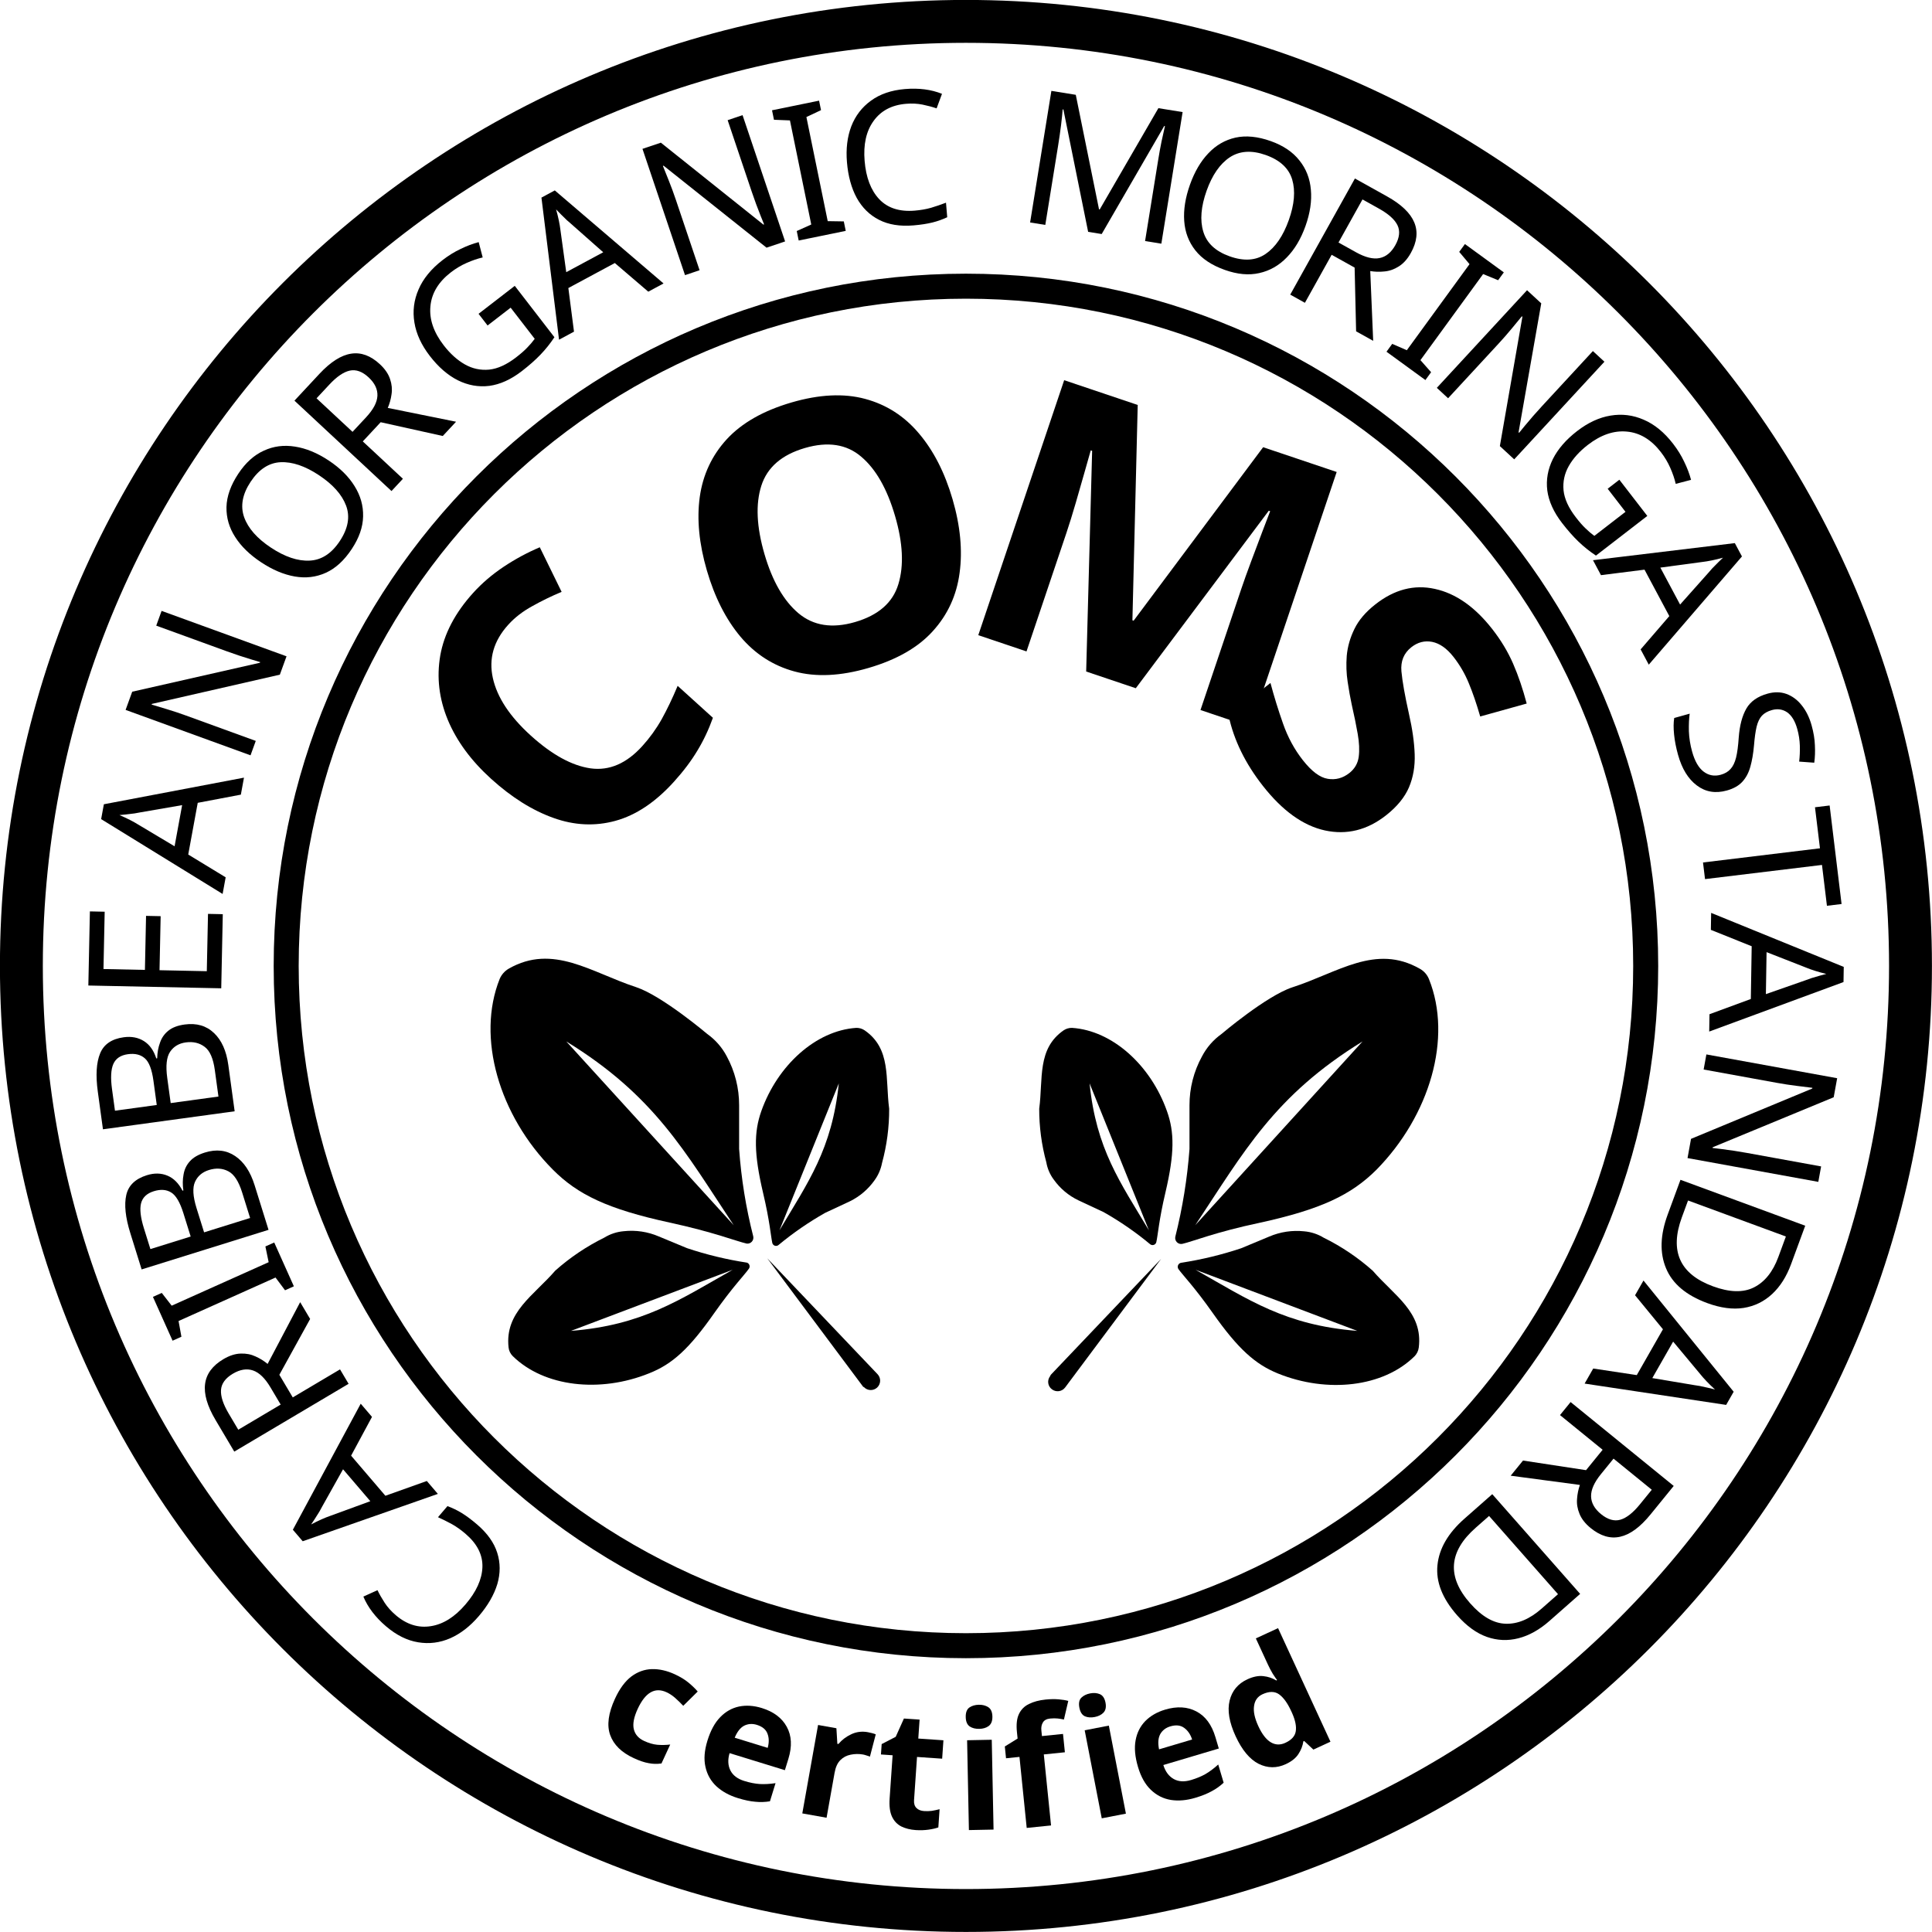
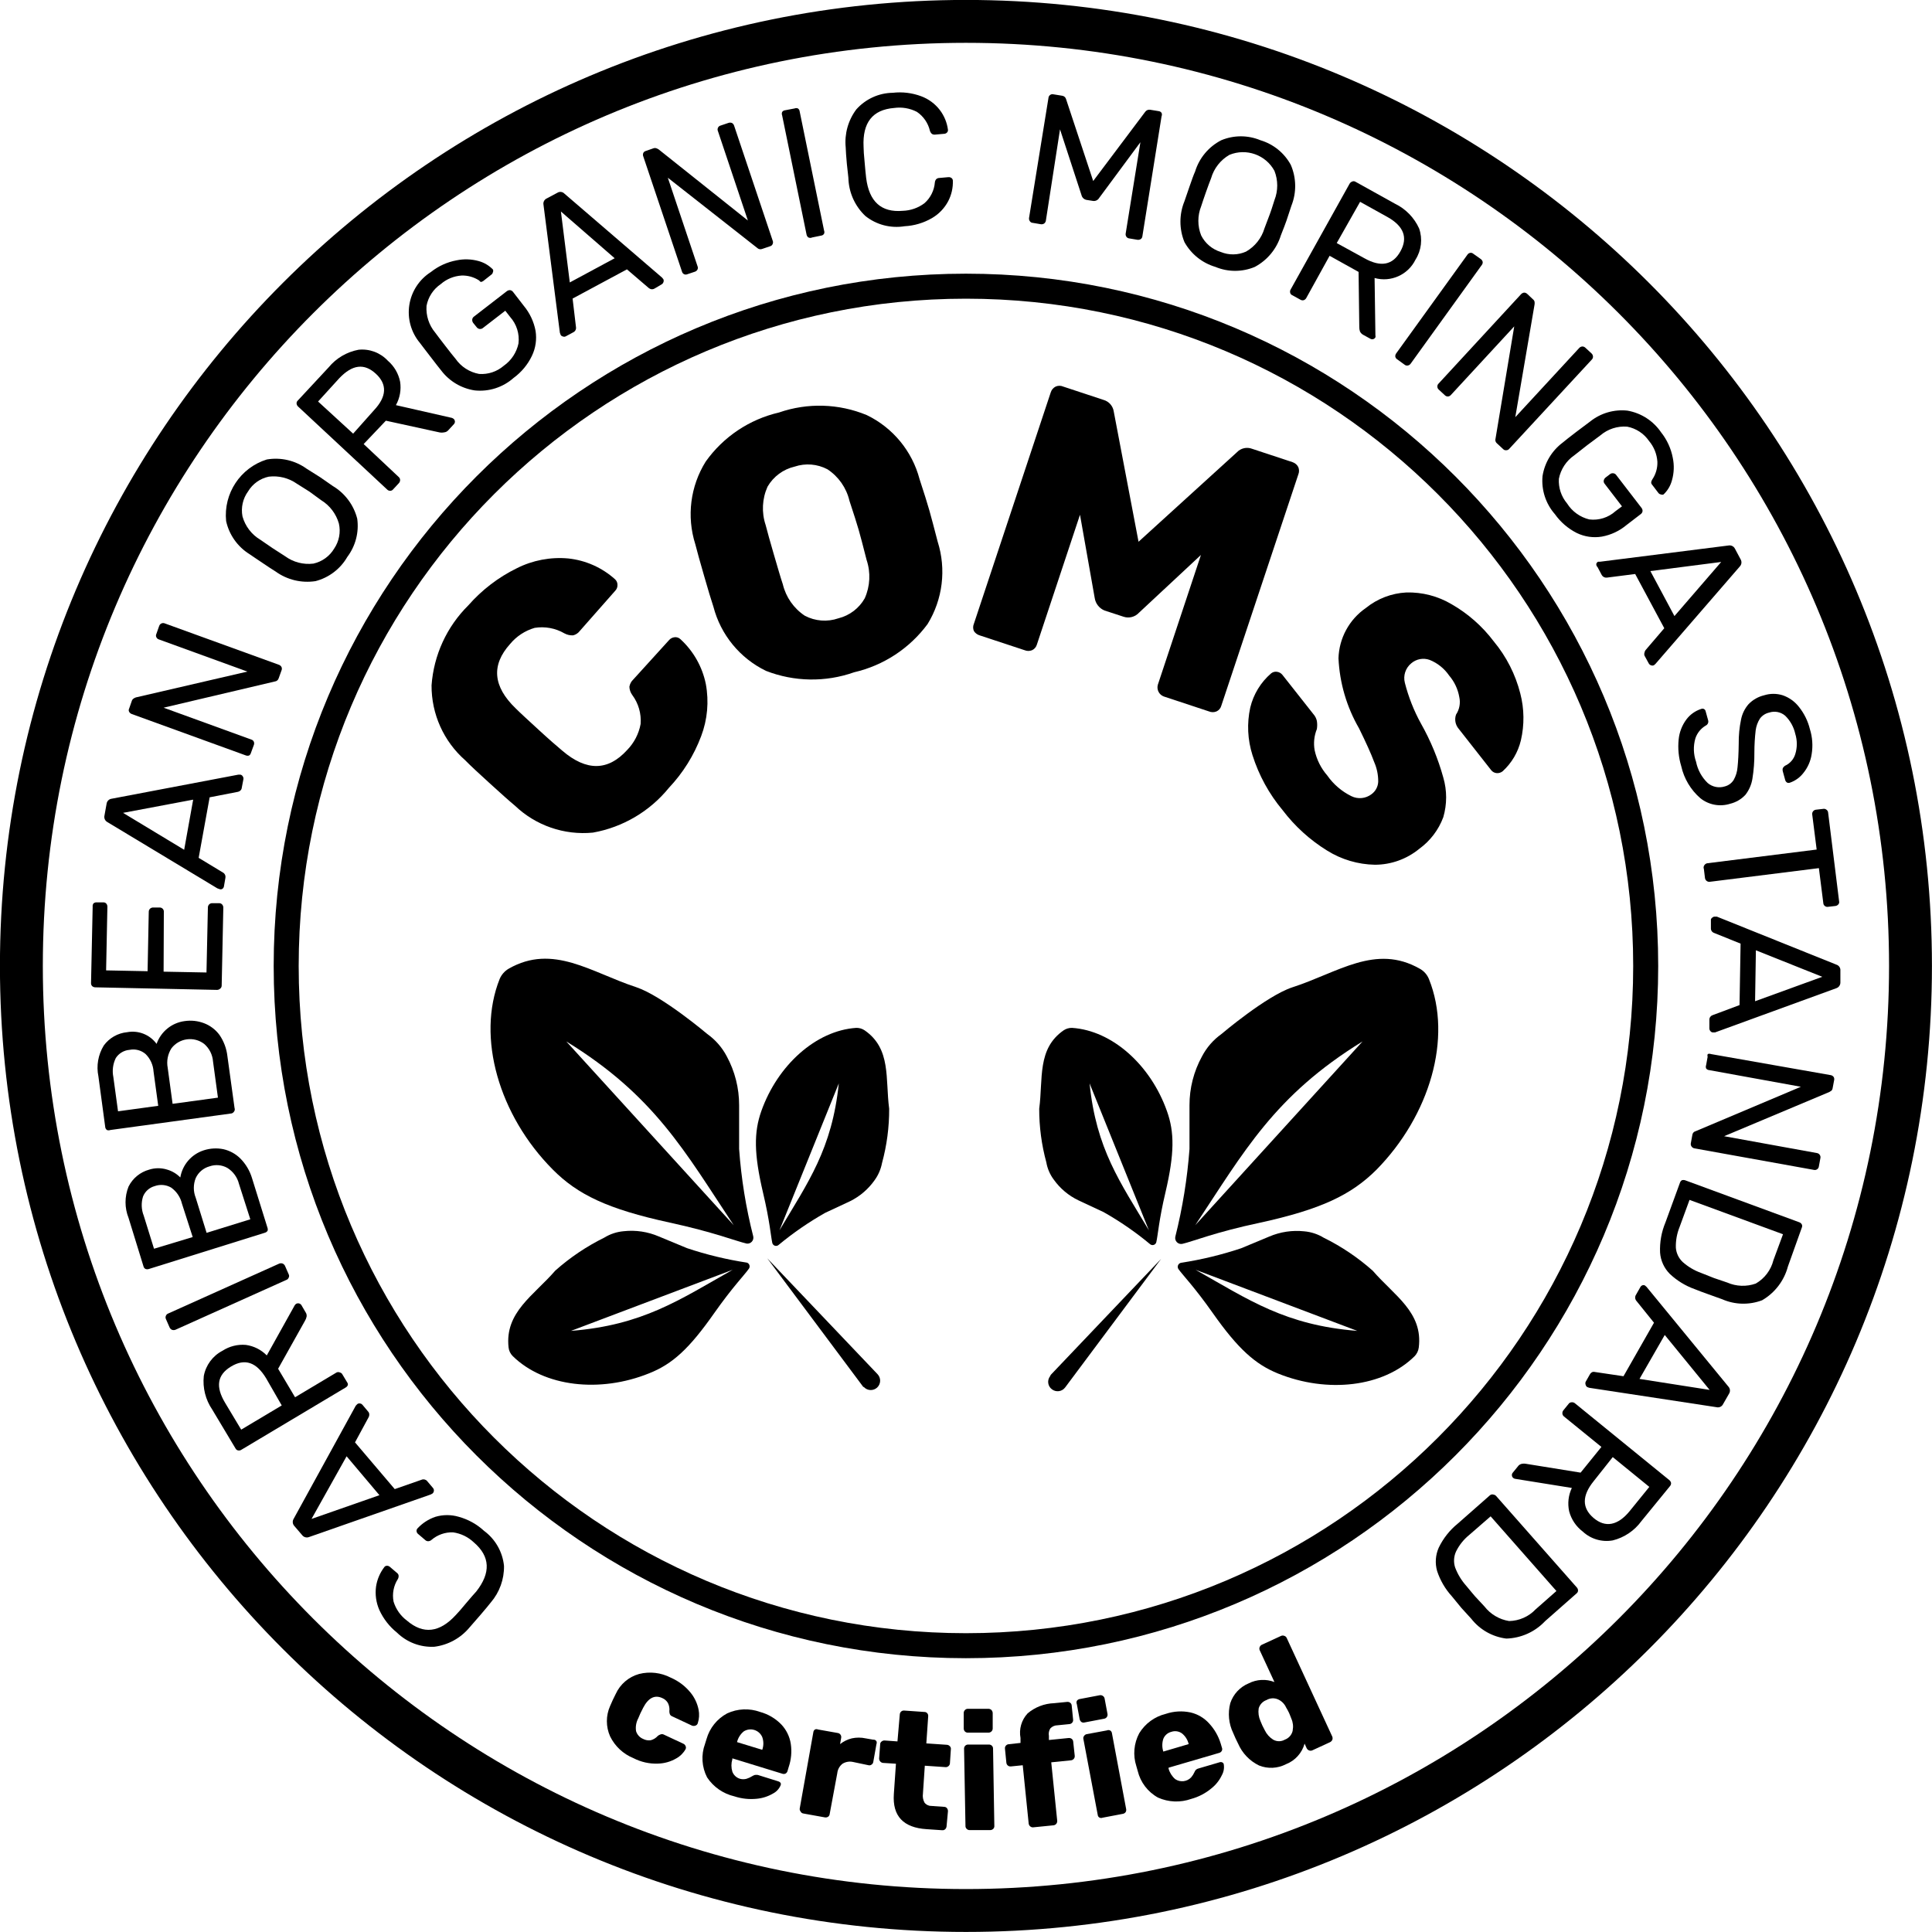
<svg xmlns="http://www.w3.org/2000/svg" viewBox="0 0 165.33 165.33">
  <defs>
-     <style>.cls-1{font-size:32.17px;}.cls-1,.cls-4{font-family:Rubik-Bold, Rubik;font-weight:700;}.cls-2,.cls-5{fill:none;stroke:#000;stroke-miterlimit:10;}.cls-2{stroke-width:2.14px;}.cls-3{font-size:15.92px;font-family:Rubik-Regular, Rubik;}.cls-4{font-size:14.08px;}.cls-5{stroke-width:3.67px;}</style>
+     <style>.cls-1,.cls-2{fill:none;stroke:#000;stroke-miterlimit:10;}.cls-1{stroke-width:2.14px;}.cls-2{stroke-width:3.67px;}</style>
  </defs>
  <g id="Layer_2" data-name="Layer 2">
    <g id="seals">
-       <text class="cls-1" transform="matrix(0.67, -0.74, 0.74, 0.67, 49.26, 75.7)">C</text>
-       <text class="cls-1" transform="matrix(0.96, -0.28, 0.28, 0.96, 61.94, 60.43)">O</text>
-       <text class="cls-1" transform="matrix(0.95, 0.32, -0.32, 0.95, 80.97, 53.43)">M</text>
-       <text class="cls-1" transform="matrix(0.62, 0.79, -0.79, 0.62, 103.38, 60.74)">S</text>
-       <circle class="cls-2" cx="82.66" cy="82.66" r="58.17" />
-       <text class="cls-3" transform="matrix(-0.76, -0.65, 0.65, -0.76, 45.42, 134.59)">C</text>
-       <text class="cls-3" transform="matrix(-0.65, -0.76, 0.76, -0.65, 37.47, 127.84)">A</text>
-       <text class="cls-3" transform="matrix(-0.51, -0.86, 0.86, -0.51, 30.62, 119.75)">R</text>
-       <text class="cls-3" transform="translate(25.41 110.66) rotate(-114.15)">I</text>
-       <text class="cls-3" transform="translate(23.44 106.72) rotate(-107.32)">B</text>
-       <text class="cls-3" transform="translate(20.29 96.63) rotate(-97.79)">B</text>
-       <text class="cls-3" transform="translate(18.9 86.12) rotate(-88.8)">E</text>
-       <text class="cls-3" transform="matrix(0.18, -0.98, 0.98, 0.18, 19.05, 76.5)">A</text>
-       <text class="cls-3" transform="translate(20.91 66.09) rotate(-70.02)">N</text>
-       <text class="cls-3" transform="translate(24.91 55.72) rotate(-63.18)"> </text>
-       <text class="cls-3" transform="matrix(0.55, -0.83, 0.83, 0.55, 26.55, 52.06)">O</text>
-       <text class="cls-3" transform="matrix(0.68, -0.73, 0.73, 0.68, 32.45, 43.15)">R</text>
-       <text class="cls-3" transform="matrix(0.79, -0.61, 0.61, 0.79, 39.49, 35.55)">G</text>
-       <text class="cls-3" transform="translate(47.84 29.07) rotate(-28.29)">A</text>
-       <text class="cls-3" transform="matrix(0.95, -0.32, 0.32, 0.95, 57.15, 24.04)">N</text>
-       <text class="cls-3" transform="translate(67.72 20.71) rotate(-11.57)">I</text>
-       <text class="cls-3" transform="translate(71.99 19.65) rotate(-4.8)">C</text>
-       <text class="cls-3" transform="translate(82.63 18.95) rotate(1.7)"> </text>
-       <text class="cls-3" transform="matrix(0.99, 0.16, -0.16, 0.99, 86.62, 18.79)">M</text>
-       <text class="cls-3" transform="translate(99 20.86) rotate(19.62)">O</text>
-       <text class="cls-3" transform="translate(109.06 24.46) rotate(29.12)">R</text>
-       <text class="cls-3" transform="matrix(0.81, 0.59, -0.59, 0.81, 118.13, 29.72)">I</text>
-       <text class="cls-3" transform="translate(121.82 32.14) rotate(42.74)">N</text>
-       <text class="cls-3" transform="matrix(0.61, 0.79, -0.79, 0.61, 129.88, 39.59)">G</text>
-       <text class="cls-3" transform="matrix(0.47, 0.88, -0.88, 0.47, 136.32, 47.94)">A</text>
-       <text class="cls-3" transform="matrix(0.37, 0.93, -0.93, 0.37, 141.04, 57.09)"> </text>
-       <text class="cls-3" transform="translate(142.69 60.76) rotate(74.41)">S</text>
-       <text class="cls-3" transform="matrix(0.12, 0.99, -0.99, 0.12, 145.29, 70.14)">T</text>
-       <text class="cls-3" transform="translate(146.43 78.12) rotate(90.93)">A</text>
-       <text class="cls-3" transform="translate(146.3 88.71) rotate(100.31)">N</text>
-       <text class="cls-3" transform="translate(144.34 99.51) rotate(110.2)">D</text>
-       <text class="cls-3" transform="translate(140.64 109.58) rotate(119.73)">A</text>
-       <text class="cls-3" transform="translate(135.38 118.78) rotate(129.13)">R</text>
-       <text class="cls-3" transform="translate(128.86 126.84) rotate(138.61)">D</text>
-       <text class="cls-4" transform="matrix(0.91, 0.42, -0.42, 0.91, 50.45, 148.55)">c</text>
-       <text class="cls-4" transform="translate(58.81 152.39) rotate(17.12)">e</text>
-       <text class="cls-4" transform="translate(67.58 154.99) rotate(10.11)">r</text>
-       <text class="cls-4" transform="translate(74.64 156.21) rotate(3.94)">t</text>
-       <text class="cls-4" transform="matrix(1, -0.02, 0.02, 1, 81.82, 156.63)">i</text>
-       <text class="cls-4" transform="translate(86.43 156.57) rotate(-5.82)">f</text>
-       <text class="cls-4" transform="matrix(0.98, -0.19, 0.19, 0.98, 93.21, 155.81)">i</text>
-       <text class="cls-4" transform="translate(97.85 155.02) rotate(-16.57)">e</text>
-       <text class="cls-4" transform="translate(106.76 152.32) rotate(-24.77)">d</text>
-       <circle class="cls-5" cx="82.66" cy="82.66" r="80.83" />
+       <path d="M50.74,71.25a8.47,8.47,0,0,1-6.68-2.31c-.45-.37-1.15-1-2.12-1.88s-1.69-1.55-2.13-2a8.47,8.47,0,0,1-2.88-6.41,10.71,10.71,0,0,1,3.15-6.85,13.33,13.33,0,0,1,4.14-3.17,8.14,8.14,0,0,1,4.41-.84,7.1,7.1,0,0,1,4,1.78.63.63,0,0,1,.21.48.67.67,0,0,1-.19.5L49.61,54a1,1,0,0,1-.57.37,1.4,1.4,0,0,1-.74-.17,3.85,3.85,0,0,0-2.55-.47,4.29,4.29,0,0,0-2.1,1.38c-1.62,1.8-1.47,3.63.48,5.51.41.41,1.06,1,1.95,1.82s1.57,1.41,2.05,1.81c2.06,1.76,3.9,1.73,5.53-.06a4.31,4.31,0,0,0,1.16-2.23,3.68,3.68,0,0,0-.71-2.48,1.27,1.27,0,0,1-.25-.71,1.08,1.08,0,0,1,.33-.62l3.07-3.38a.72.72,0,0,1,.47-.24.62.62,0,0,1,.5.17,7.13,7.13,0,0,1,2.17,3.83A8.29,8.29,0,0,1,60,63a13.2,13.2,0,0,1-2.76,4.42A10.83,10.83,0,0,1,50.74,71.25Z" />
+       <path d="M65.55,57.41a8.47,8.47,0,0,1-4.5-5.49c-.19-.57-.46-1.46-.8-2.65s-.6-2.09-.75-2.7a8.5,8.5,0,0,1,.89-7.07,10.63,10.63,0,0,1,6.27-4.2,10.58,10.58,0,0,1,7.51.22A8.49,8.49,0,0,1,78.69,41c.39,1.19.67,2.08.84,2.68s.41,1.51.71,2.67a8.54,8.54,0,0,1-.86,7.05,10.85,10.85,0,0,1-6.29,4.13A10.83,10.83,0,0,1,65.55,57.41ZM74,51.2a4.52,4.52,0,0,0,.16-3.28c-.31-1.21-.53-2.07-.68-2.58s-.41-1.35-.79-2.49a4.44,4.44,0,0,0-1.88-2.69A3.58,3.58,0,0,0,68,39.93a3.63,3.63,0,0,0-2.32,1.72,4.52,4.52,0,0,0-.16,3.28c.15.58.38,1.42.7,2.51s.58,2,.77,2.56a4.48,4.48,0,0,0,1.88,2.69,3.62,3.62,0,0,0,2.88.22A3.58,3.58,0,0,0,74,51.2Z" />
+       <path d="M83.34,54a.78.78,0,0,1,0-.62l6.58-19.81a.82.82,0,0,1,.42-.49.79.79,0,0,1,.64,0l3.45,1.14a1.22,1.22,0,0,1,.88,1l2.12,11.14,8.41-7.65a1.2,1.2,0,0,1,1.32-.3l3.45,1.14a.85.85,0,0,1,.49.42.83.83,0,0,1,0,.64L104.51,60.4a.74.74,0,0,1-.41.48.83.83,0,0,1-.64,0l-3.87-1.28a.83.83,0,0,1-.51-1l3.69-11.11-5.31,4.95a1.25,1.25,0,0,1-1.3.34l-1.65-.54a1.38,1.38,0,0,1-.83-1.06l-1.26-7.13L88.73,55.16a.76.76,0,0,1-.41.48.83.83,0,0,1-.64,0l-3.85-1.27A.87.87,0,0,1,83.34,54Z" />
+       <path d="M107.18,64.62a7.85,7.85,0,0,1-.19-4.07,5.58,5.58,0,0,1,1.79-2.93.64.64,0,0,1,.51-.13.71.71,0,0,1,.46.27l2.65,3.36a1.29,1.29,0,0,1,.29.57,2.16,2.16,0,0,1,0,.7,3.28,3.28,0,0,0-.19,1.81,4.81,4.81,0,0,0,1.08,2.16,5.43,5.43,0,0,0,2.06,1.77,1.64,1.64,0,0,0,1.73-.17,1.39,1.39,0,0,0,.57-1.07,4.09,4.09,0,0,0-.35-1.69c-.26-.7-.69-1.65-1.29-2.87a13.19,13.19,0,0,1-1.76-6,5.43,5.43,0,0,1,2.34-4.3,6,6,0,0,1,3.47-1.33,7.22,7.22,0,0,1,3.86,1,12,12,0,0,1,3.62,3.19,11.32,11.32,0,0,1,2.27,4.46,8.39,8.39,0,0,1,.05,4A5.23,5.23,0,0,1,128.59,66a.73.73,0,0,1-.51.16.67.67,0,0,1-.47-.25l-2.78-3.54a1.24,1.24,0,0,1-.23-1.22,1.94,1.94,0,0,0,.28-1.49,3.85,3.85,0,0,0-.87-1.85,3.68,3.68,0,0,0-1.67-1.34,1.59,1.59,0,0,0-1.57.29,1.63,1.63,0,0,0-.55,1.67,14.74,14.74,0,0,0,1.38,3.49,20.46,20.46,0,0,1,1.91,4.62,6.05,6.05,0,0,1,0,3.39,5.87,5.87,0,0,1-2.06,2.71A6,6,0,0,1,117.66,74a8,8,0,0,1-4.09-1.21,14.06,14.06,0,0,1-3.81-3.46A13.84,13.84,0,0,1,107.18,64.62Z" />
+       <circle class="cls-1" cx="82.66" cy="82.66" r="58.17" />
+       <path d="M43.13,134A4.68,4.68,0,0,1,42,137.13c-.17.22-.47.58-.89,1.07l-.94,1.08a4.67,4.67,0,0,1-3,1.64,4.26,4.26,0,0,1-3.2-1.21,5.32,5.32,0,0,1-1.51-1.94,3.74,3.74,0,0,1-.28-2,3.63,3.63,0,0,1,.71-1.67.27.27,0,0,1,.23-.11.36.36,0,0,1,.24.09l.61.52a.34.34,0,0,1,.14.22.52.52,0,0,1-.06.3,2.64,2.64,0,0,0-.37,1.94,3.2,3.2,0,0,0,1.14,1.62q2.1,1.8,4.19-.48.3-.31.87-1c.39-.46.68-.8.87-1q1.9-2.41-.2-4.21a3.23,3.23,0,0,0-1.78-.86,2.69,2.69,0,0,0-1.85.65.44.44,0,0,1-.29.11.36.36,0,0,1-.24-.1l-.61-.52a.34.34,0,0,1-.13-.22.3.3,0,0,1,.07-.25,3.73,3.73,0,0,1,1.54-1,3.53,3.53,0,0,1,2,0A5.22,5.22,0,0,1,41.42,131,4.26,4.26,0,0,1,43.13,134Z" />
+       <path d="M37.13,127.58a.36.36,0,0,1-.11.22l-.16.09-10.41,3.64a.51.51,0,0,1-.6-.17l-.66-.77a.51.51,0,0,1-.06-.62l5.31-9.67.12-.13a.28.28,0,0,1,.24-.07.32.32,0,0,1,.22.12l.48.57a.36.36,0,0,1,.1.25.41.41,0,0,1-.05.23l-1.17,2.16,3.4,4,2.32-.81a.41.41,0,0,1,.46.13l.49.58A.32.32,0,0,1,37.13,127.58Zm-4.66.37-2.81-3.33-3,5.36Z" />
+       <path d="M29.77,118.51a.39.39,0,0,1-.18.22l-8.93,5.33a.37.37,0,0,1-.28.06.3.3,0,0,1-.22-.16l-2-3.34a4.29,4.29,0,0,1-.72-2.87,3.06,3.06,0,0,1,1.6-2.16,3.16,3.16,0,0,1,2-.5,3.1,3.1,0,0,1,1.79.9l2.39-4.29a.4.4,0,0,1,.13-.13.34.34,0,0,1,.44.11l.35.6a.53.53,0,0,1,.1.38,1.15,1.15,0,0,1-.15.38l-2.29,4.09,1.45,2.44,3.55-2.12a.33.33,0,0,1,.29,0,.32.32,0,0,1,.22.18l.39.65A.33.33,0,0,1,29.77,118.51Zm-7-.57c-.83-1.37-1.81-1.72-3-1s-1.33,1.73-.51,3.1l1.38,2.3,3.47-2.07Z" />
+       <path d="M24.7,109.34a.32.32,0,0,1-.2.19L15,113.8a.45.45,0,0,1-.28,0,.41.41,0,0,1-.2-.19l-.32-.73a.33.33,0,0,1,0-.29.34.34,0,0,1,.2-.19l9.5-4.27a.42.42,0,0,1,.29,0,.39.39,0,0,1,.2.2l.32.73A.29.29,0,0,1,24.7,109.34Z" />
+       <path d="M22.9,105.32a.4.4,0,0,1-.23.17l-9.92,3.1a.44.44,0,0,1-.3,0,.33.33,0,0,1-.17-.22L11,104.22a3.61,3.61,0,0,1,0-2.68,2.8,2.8,0,0,1,1.77-1.45,2.55,2.55,0,0,1,1.54,0,2.6,2.6,0,0,1,1.12.67,2.95,2.95,0,0,1,2-2.32,3.33,3.33,0,0,1,1.68-.1,3,3,0,0,1,1.46.8,4.06,4.06,0,0,1,1,1.69l1.33,4.27A.36.36,0,0,1,22.9,105.32ZM15.57,103a2.35,2.35,0,0,0-.92-1.37,1.67,1.67,0,0,0-1.41-.13,1.5,1.5,0,0,0-1,.89,2.46,2.46,0,0,0,.06,1.64l.88,2.83,3.31-1Zm4.88-1.69a2.25,2.25,0,0,0-1-1.37,1.86,1.86,0,0,0-1.52-.13,1.84,1.84,0,0,0-1.18,1,2.27,2.27,0,0,0,0,1.69l.93,3,3.74-1.16Z" />
+       <path d="M20,95.16a.33.33,0,0,1-.25.13L9.44,96.7a.39.39,0,0,1-.29,0A.37.37,0,0,1,9,96.41L8.42,92.1a3.63,3.63,0,0,1,.46-2.63,2.8,2.8,0,0,1,2-1.14,2.54,2.54,0,0,1,2.52,1,2.95,2.95,0,0,1,2.4-1.95,3.3,3.3,0,0,1,1.66.18,2.94,2.94,0,0,1,1.32,1,4,4,0,0,1,.68,1.82l.61,4.43A.33.33,0,0,1,20,95.16ZM13.14,91.7a2.3,2.3,0,0,0-.68-1.5,1.61,1.61,0,0,0-1.37-.36,1.55,1.55,0,0,0-1.18.7,2.55,2.55,0,0,0-.21,1.63l.4,2.93,3.44-.47Zm5.09-.86a2.2,2.2,0,0,0-.76-1.51,2,2,0,0,0-2.8.38,2.3,2.3,0,0,0-.32,1.66l.42,3.09,3.88-.53Z" />
+       <path d="M18.82,84.62a.39.39,0,0,1-.26.09l-10.4-.22a.41.41,0,0,1-.27-.1.34.34,0,0,1-.1-.26l.14-6.54A.38.38,0,0,1,8,77.31a.37.37,0,0,1,.28-.09h.57a.31.31,0,0,1,.25.11.41.41,0,0,1,.09.28l-.11,5.43,3.55.07.1-5.08a.37.37,0,0,1,.11-.27.39.39,0,0,1,.28-.1h.55a.35.35,0,0,1,.35.39L14,83.15l3.67.07.12-5.55a.38.38,0,0,1,.11-.28.37.37,0,0,1,.28-.1l.57,0a.33.33,0,0,1,.26.11.4.4,0,0,1,.1.28l-.14,6.67A.33.33,0,0,1,18.82,84.62Z" />
+       <path d="M19,76.08a.28.28,0,0,1-.23,0l-.17-.06L9.19,70.35a.5.5,0,0,1-.25-.56l.18-1a.5.5,0,0,1,.44-.44L20.4,66.29h.17a.29.29,0,0,1,.2.14.33.33,0,0,1,.06.25l-.14.73a.36.36,0,0,1-.13.25.42.42,0,0,1-.2.1l-2.42.47L17,73.41l2.1,1.27a.42.42,0,0,1,.19.44l-.13.75A.31.31,0,0,1,19,76.08Zm-3.24-3.36.77-4.29-6,1.13Z" />
+       <path d="M21.32,64.65a.42.42,0,0,1-.27,0L11.27,61.1a.42.42,0,0,1-.22-.19.28.28,0,0,1,0-.27l.23-.66a.36.36,0,0,1,.15-.2.75.75,0,0,1,.2-.1l9.54-2.21-7.57-2.75a.35.35,0,0,1-.22-.19.31.31,0,0,1,0-.28l.24-.68a.36.36,0,0,1,.49-.22l9.76,3.54a.41.41,0,0,1,.22.19.36.36,0,0,1,0,.29l-.24.67a.39.39,0,0,1-.34.28L14,60.56l7.51,2.73a.32.32,0,0,1,.21.18.36.36,0,0,1,0,.29l-.25.68A.36.36,0,0,1,21.32,64.65Z" />
+       <path d="M27,49.73a4.63,4.63,0,0,1-3.41-.82c-.27-.17-.65-.41-1.13-.74s-.86-.57-1.11-.75a4.46,4.46,0,0,1-2-2.83,5,5,0,0,1,3.48-5.27,4.52,4.52,0,0,1,3.41.79l1.13.71,1.11.77a4.57,4.57,0,0,1,2.09,2.8,4.42,4.42,0,0,1-.85,3.27A4.43,4.43,0,0,1,27,49.73ZM29,44.8a3.46,3.46,0,0,0-1.52-2l-1-.73-1.08-.68A3.46,3.46,0,0,0,23,40.79a2.72,2.72,0,0,0-1.77,1.26,2.75,2.75,0,0,0-.48,2.14,3.38,3.38,0,0,0,1.53,2l1.05.72,1.07.69a3.39,3.39,0,0,0,2.42.63,2.77,2.77,0,0,0,1.78-1.29A2.74,2.74,0,0,0,29,44.8Z" />
+       <path d="M33.39,42a.35.35,0,0,1-.25-.1L25.52,34.8a.4.4,0,0,1-.14-.26.31.31,0,0,1,.1-.26l2.64-2.84a4.35,4.35,0,0,1,2.56-1.51,3,3,0,0,1,2.51.94,3.19,3.19,0,0,1,1.05,1.8,3.13,3.13,0,0,1-.36,2l4.79,1.09a.61.61,0,0,1,.16.09.35.35,0,0,1,.1.22.32.32,0,0,1-.09.23l-.47.51A.53.53,0,0,1,38,37a1,1,0,0,1-.4,0l-4.58-1L31.12,38l3,2.82a.34.34,0,0,1,.12.26.4.4,0,0,1-.11.27l-.52.56A.31.31,0,0,1,33.39,42ZM32,35.11c1.1-1.17,1.15-2.22.16-3.13s-2-.79-3.12.38l-1.82,2,3,2.75Z" />
+       <path d="M40.63,33.41a4.43,4.43,0,0,1-2.87-1.7c-.2-.25-.51-.64-.92-1.18s-.73-.94-.91-1.19a4.08,4.08,0,0,1,.94-6.06,5,5,0,0,1,2.19-1,4,4,0,0,1,1.9.06,2.69,2.69,0,0,1,1.22.72l0,0a.26.26,0,0,1,0,.23.33.33,0,0,1-.13.21l-.7.55a.43.43,0,0,1-.21.08A.66.66,0,0,1,41,24a2.59,2.59,0,0,0-1.51-.42,3,3,0,0,0-1.77.73,2.9,2.9,0,0,0-1.22,1.86,3.21,3.21,0,0,0,.74,2.29c.18.25.47.62.86,1.13s.67.86.88,1.11A3.14,3.14,0,0,0,41,32a2.91,2.91,0,0,0,2.11-.7,3.12,3.12,0,0,0,1.26-1.91,2.88,2.88,0,0,0-.71-2.26l-.42-.54-1.93,1.49a.37.37,0,0,1-.52-.08l-.3-.37a.42.42,0,0,1-.08-.28.35.35,0,0,1,.14-.25l2.82-2.18a.42.42,0,0,1,.29-.09.39.39,0,0,1,.25.16l.92,1.19a4.7,4.7,0,0,1,1,2.13,3.62,3.62,0,0,1-.31,2.14,5,5,0,0,1-1.57,1.89A4.32,4.32,0,0,1,40.63,33.41Z" />
+       <path d="M48.16,28.79a.26.26,0,0,1-.19-.15l-.06-.17-1.4-10.94a.49.49,0,0,1,.28-.55l.9-.48a.48.48,0,0,1,.61.07l8.36,7.19.11.14a.31.31,0,0,1,0,.25.34.34,0,0,1-.16.19L56,24.7a.45.45,0,0,1-.27.05.51.51,0,0,1-.21-.1l-1.87-1.6L49,25.55,49.29,28a.41.41,0,0,1-.22.43l-.67.36A.29.29,0,0,1,48.16,28.79Zm.6-4.62L52.6,22.1,48,18.1Z" />
+       <path d="M58.53,23.46a.35.35,0,0,1-.17-.22l-3.31-9.85a.39.39,0,0,1,0-.3.33.33,0,0,1,.21-.17l.66-.23a.36.36,0,0,1,.25,0,.75.75,0,0,1,.2.1L64,18.87l-2.56-7.64a.35.35,0,0,1,0-.3.32.32,0,0,1,.21-.18l.68-.23a.44.44,0,0,1,.3,0,.4.4,0,0,1,.19.23l3.3,9.84a.36.36,0,0,1,0,.29.31.31,0,0,1-.21.19l-.68.23a.4.4,0,0,1-.44-.09l-7.64-6,2.54,7.57a.34.34,0,0,1,0,.28.38.38,0,0,1-.22.19l-.69.23A.34.34,0,0,1,58.53,23.46Z" />
+       <path d="M69.16,20.31a.42.42,0,0,1-.14-.24L66.93,9.87a.38.38,0,0,1,0-.28.32.32,0,0,1,.23-.15L68,9.28a.37.37,0,0,1,.28,0,.34.34,0,0,1,.15.25l2.09,10.2a.36.36,0,0,1,0,.27.32.32,0,0,1-.24.16l-.78.16A.36.36,0,0,1,69.16,20.31Z" />
+       <path d="M74.05,18.48a4.64,4.64,0,0,1-1.44-3.05c0-.29-.08-.75-.14-1.4s-.09-1.13-.1-1.42a4.66,4.66,0,0,1,.91-3.25A4.25,4.25,0,0,1,76.4,7.94a5.25,5.25,0,0,1,2.44.3,3.58,3.58,0,0,1,1.59,1.18,3.54,3.54,0,0,1,.69,1.68.28.28,0,0,1-.08.24.34.34,0,0,1-.24.11l-.79.07a.42.42,0,0,1-.26-.06.59.59,0,0,1-.17-.26,2.7,2.7,0,0,0-1.12-1.63,3.27,3.27,0,0,0-1.95-.33q-2.76.22-2.61,3.32,0,.42.09,1.32c.05.59.09,1,.13,1.34q.38,3.06,3.13,2.82a3.25,3.25,0,0,0,1.86-.65A2.65,2.65,0,0,0,80,15.61a.49.49,0,0,1,.12-.28.38.38,0,0,1,.25-.1l.79-.07a.39.39,0,0,1,.26.07.29.29,0,0,1,.12.22,3.54,3.54,0,0,1-.4,1.77,3.65,3.65,0,0,1-1.38,1.44,5.21,5.21,0,0,1-2.35.7A4.27,4.27,0,0,1,74.05,18.48Z" />
+       <path d="M88.13,18.93a.38.38,0,0,1-.07-.28L89.72,8.39a.34.34,0,0,1,.14-.26.32.32,0,0,1,.28-.06l.74.12a.4.4,0,0,1,.35.3l2.32,7L98,9.57a.43.43,0,0,1,.41-.18l.74.12a.34.34,0,0,1,.25.15.35.35,0,0,1,0,.29L97.76,20.21a.34.34,0,0,1-.14.25.43.43,0,0,1-.28.06l-.72-.12a.33.33,0,0,1-.23-.14.38.38,0,0,1-.06-.28l1.26-7.81-3.53,4.77a.52.52,0,0,1-.55.25L93,17.11a.54.54,0,0,1-.45-.41l-1.84-5.63L89.5,18.88a.38.38,0,0,1-.15.25.42.42,0,0,1-.27.06l-.71-.12A.3.3,0,0,1,88.13,18.93Z" />
+       <path d="M101.36,20.72a4.61,4.61,0,0,1,0-3.5c.1-.31.25-.73.44-1.28s.35-1,.47-1.26A4.49,4.49,0,0,1,104.51,12a4.36,4.36,0,0,1,3.35,0,4.39,4.39,0,0,1,2.6,2.11,4.56,4.56,0,0,1,.05,3.5c-.19.59-.33,1-.42,1.27s-.25.67-.48,1.26a4.6,4.6,0,0,1-2.23,2.7,4.37,4.37,0,0,1-3.37,0A4.49,4.49,0,0,1,101.36,20.72Zm5.27.81a3.41,3.41,0,0,0,1.58-2c.23-.59.38-1,.45-1.19s.22-.62.4-1.21a3.43,3.43,0,0,0,0-2.51,3.06,3.06,0,0,0-3.85-1.37,3.39,3.39,0,0,0-1.57,2c-.11.28-.26.68-.44,1.19s-.31.9-.41,1.21a3.36,3.36,0,0,0,0,2.5,2.8,2.8,0,0,0,1.67,1.41A2.74,2.74,0,0,0,106.63,21.53Z" />
+       <path d="M110.42,25.1a.4.4,0,0,1,0-.28l5.06-9.08a.42.42,0,0,1,.22-.2.3.3,0,0,1,.27,0l3.4,1.89a4.34,4.34,0,0,1,2.07,2.12,3.08,3.08,0,0,1-.31,2.67,3,3,0,0,1-3.5,1.57l.07,4.9a.34.34,0,0,1,0,.18.31.31,0,0,1-.43.12l-.62-.34a.66.66,0,0,1-.27-.28,1.16,1.16,0,0,1-.06-.4l-.06-4.7-2.48-1.38-2,3.62a.39.39,0,0,1-.22.18.37.37,0,0,1-.29-.05l-.67-.37A.32.32,0,0,1,110.42,25.1Zm6.34-3q2.1,1.18,3.08-.59c.66-1.18.28-2.16-1.11-2.94l-2.34-1.3-2,3.53Z" />
+       <path d="M119.4,30.51a.41.41,0,0,1,.08-.27l6.09-8.44a.36.36,0,0,1,.23-.16.31.31,0,0,1,.27.07l.65.46a.41.41,0,0,1,.16.24.36.36,0,0,1-.08.27l-6.09,8.45a.38.38,0,0,1-.24.15.33.33,0,0,1-.27-.07l-.65-.47A.35.35,0,0,1,119.4,30.51Z" />
+       <path d="M123,33.08a.34.34,0,0,1,.11-.26l7.05-7.64a.45.45,0,0,1,.26-.14.39.39,0,0,1,.26.1l.51.48a.35.35,0,0,1,.13.21.77.77,0,0,1,0,.22l-1.65,9.65,5.46-5.91a.4.4,0,0,1,.27-.14.37.37,0,0,1,.26.1l.53.49a.39.39,0,0,1,.13.27.35.35,0,0,1-.11.27l-7.05,7.62a.33.33,0,0,1-.26.13.31.31,0,0,1-.26-.09l-.53-.49a.38.38,0,0,1-.13-.42l1.6-9.6-5.42,5.87a.38.38,0,0,1-.25.13.36.36,0,0,1-.27-.11l-.53-.49A.35.35,0,0,1,123,33.08Z" />
+       <path d="M132,40.75a4.44,4.44,0,0,1,1.72-2.87c.24-.2.63-.51,1.17-.92l1.2-.9a4.35,4.35,0,0,1,3.18-.92A4.4,4.4,0,0,1,142.15,37a5,5,0,0,1,1,2.19,4,4,0,0,1-.07,1.9,2.57,2.57,0,0,1-.72,1.22l0,0a.26.26,0,0,1-.23,0,.32.32,0,0,1-.21-.12l-.54-.71a.29.29,0,0,1-.08-.21.58.58,0,0,1,.1-.25,2.54,2.54,0,0,0,.43-1.51,3.07,3.07,0,0,0-.72-1.78,2.94,2.94,0,0,0-1.87-1.22,3.15,3.15,0,0,0-2.28.74l-1.14.85-1.11.87a3.18,3.18,0,0,0-1.31,2,3,3,0,0,0,.7,2.11A3.12,3.12,0,0,0,136,44.45a2.84,2.84,0,0,0,2.25-.71l.55-.41-1.49-1.94a.33.33,0,0,1-.07-.27.44.44,0,0,1,.15-.25l.38-.29a.36.36,0,0,1,.28-.08.34.34,0,0,1,.25.14l2.17,2.82a.42.42,0,0,1,.09.29.39.39,0,0,1-.16.25l-1.2.92a4.55,4.55,0,0,1-2.12,1,3.57,3.57,0,0,1-2.15-.31A5.13,5.13,0,0,1,133.06,44,4.33,4.33,0,0,1,132,40.75Z" />
+       <path d="M136.6,48.26a.32.32,0,0,1,.15-.19l.17,0,11-1.39a.51.51,0,0,1,.55.28l.48.9a.51.51,0,0,1-.07.62l-7.22,8.34-.13.11a.31.31,0,0,1-.25,0,.34.34,0,0,1-.19-.16l-.36-.66a.38.38,0,0,1,0-.27.41.41,0,0,1,.09-.21l1.6-1.87-2.49-4.64-2.43.31a.44.44,0,0,1-.43-.22l-.36-.68A.33.33,0,0,1,136.6,48.26Zm4.63.61,2.06,3.85,4-4.63Z" />
+       <path d="M143.65,63.28a3.42,3.42,0,0,1,.66-1.71,2.55,2.55,0,0,1,1.26-.9.29.29,0,0,1,.24,0,.28.28,0,0,1,.15.2l.21.76a.38.38,0,0,1-.2.46,2,2,0,0,0-.89,1.1,3.28,3.28,0,0,0,.06,2,3.47,3.47,0,0,0,1,1.82,1.54,1.54,0,0,0,1.45.29,1.26,1.26,0,0,0,.77-.56,2.6,2.6,0,0,0,.33-1.1c.05-.46.09-1.14.1-2a9.58,9.58,0,0,1,.2-2.07,2.83,2.83,0,0,1,.65-1.32,2.74,2.74,0,0,1,1.32-.75,2.64,2.64,0,0,1,1.6,0,3,3,0,0,1,1.39,1,4.92,4.92,0,0,1,.93,1.89,4.65,4.65,0,0,1,.15,2.16,3.32,3.32,0,0,1-.7,1.59,2.47,2.47,0,0,1-1.14.83.33.33,0,0,1-.26,0,.37.37,0,0,1-.16-.21l-.21-.76a.46.46,0,0,1,0-.26.54.54,0,0,1,.19-.21,1.6,1.6,0,0,0,.88-1,2.92,2.92,0,0,0,0-1.73,3.11,3.11,0,0,0-.86-1.55,1.42,1.42,0,0,0-1.38-.27,1.34,1.34,0,0,0-.79.52,2.49,2.49,0,0,0-.36,1,16.59,16.59,0,0,0-.11,1.9,13.22,13.22,0,0,1-.17,2.25,3,3,0,0,1-.6,1.37,2.63,2.63,0,0,1-1.3.76,2.75,2.75,0,0,1-2.55-.47,5.11,5.11,0,0,1-1.64-2.75A5.82,5.82,0,0,1,143.65,63.28Z" />
+       <path d="M145.88,74a.36.36,0,0,1,.24-.13l9.34-1.17-.38-3a.36.36,0,0,1,.32-.41l.61-.07a.35.35,0,0,1,.29.07.33.33,0,0,1,.14.24l.94,7.59a.3.3,0,0,1-.07.28.4.4,0,0,1-.26.13l-.61.07a.34.34,0,0,1-.28-.07.32.32,0,0,1-.13-.24l-.38-3-9.34,1.17a.36.36,0,0,1-.27-.08.38.38,0,0,1-.14-.26l-.09-.75A.34.34,0,0,1,145.88,74Z" />
+       <path d="M146.52,78.53a.31.31,0,0,1,.22-.09l.18,0,10.23,4.11a.49.49,0,0,1,.34.52v1a.51.51,0,0,1-.36.5l-10.37,3.78-.17,0a.28.28,0,0,1-.22-.11.35.35,0,0,1-.09-.23v-.75a.39.39,0,0,1,.09-.26.38.38,0,0,1,.19-.13l2.3-.86.09-5.26-2.28-.92a.4.4,0,0,1-.26-.4v-.76A.3.3,0,0,1,146.52,78.53Zm3.74,2.79-.07,4.36,5.75-2.09Z" />
+       <path d="M146.14,90.2a.36.36,0,0,1,.27,0L156.64,92a.41.41,0,0,1,.26.14.36.36,0,0,1,.06.27l-.13.69a.41.41,0,0,1-.1.23l-.19.12-9,3.78,7.93,1.44a.36.36,0,0,1,.25.15.35.35,0,0,1,.06.28l-.13.71a.35.35,0,0,1-.44.3L145,98.27a.38.38,0,0,1-.24-.15.36.36,0,0,1-.07-.28l.13-.71a.37.37,0,0,1,.29-.33l9-3.8-7.87-1.43a.33.33,0,0,1-.24-.14.39.39,0,0,1,0-.28l.13-.72A.32.32,0,0,1,146.14,90.2Z" />
+       <path d="M143.92,101a.45.45,0,0,1,.28,0l9.76,3.59a.4.4,0,0,1,.23.19.32.32,0,0,1,0,.27L153,108.38a4.75,4.75,0,0,1-2.21,2.89,4.52,4.52,0,0,1-3.42-.09l-1.17-.42c-.48-.17-.88-.32-1.17-.44a6.08,6.08,0,0,1-2.14-1.31,2.88,2.88,0,0,1-.83-1.82,6,6,0,0,1,.46-2.58l1.26-3.45A.36.36,0,0,1,143.92,101Zm-.19,4a4.37,4.37,0,0,0-.32,1.77A1.88,1.88,0,0,0,144,108a4.81,4.81,0,0,0,1.57.93l1.11.44,1.12.38a3.32,3.32,0,0,0,2.45.09,3.2,3.2,0,0,0,1.51-2l.82-2.22-8-2.94Z" />
+       <path d="M140.52,110a.28.28,0,0,1,.24,0l.14.12,7,8.53a.5.5,0,0,1,.06.62l-.51.89a.49.49,0,0,1-.56.26L136,118.76l-.17-.06a.32.32,0,0,1-.14-.2.35.35,0,0,1,0-.25l.37-.65a.47.47,0,0,1,.21-.19.38.38,0,0,1,.23,0l2.43.36,2.61-4.58L140,111.28a.43.43,0,0,1,0-.48l.38-.67A.28.28,0,0,1,140.52,110Zm1.94,4.24L140.3,118l6,.94Z" />
+       <path d="M134.51,120a.36.36,0,0,1,.27.09l8.06,6.56a.43.43,0,0,1,.16.25.37.37,0,0,1-.08.26l-2.45,3a4.33,4.33,0,0,1-2.46,1.66,3,3,0,0,1-2.57-.76,3.2,3.2,0,0,1-1.16-1.73,3.11,3.11,0,0,1,.23-2l-4.85-.78a.34.34,0,0,1-.16-.07.32.32,0,0,1-.12-.22.3.3,0,0,1,.07-.23l.44-.54a.53.53,0,0,1,.32-.22,1,1,0,0,1,.41,0l4.64.75,1.78-2.2-3.21-2.61a.36.36,0,0,1-.13-.25.38.38,0,0,1,.09-.28l.48-.59A.33.33,0,0,1,134.51,120Zm1.86,6.76c-1,1.24-1,2.29,0,3.14s2.07.66,3.09-.59l1.68-2.07-3.13-2.55Z" />
+       <path d="M127.81,127.9a.38.38,0,0,1,.24.14l6.88,7.8a.4.4,0,0,1,.11.27.31.31,0,0,1-.12.24l-2.7,2.38a4.74,4.74,0,0,1-3.32,1.49,4.52,4.52,0,0,1-3-1.7l-.84-.92-.82-1a6,6,0,0,1-1.26-2.16,2.93,2.93,0,0,1,.14-2,6,6,0,0,1,1.63-2.06l2.76-2.43A.32.32,0,0,1,127.81,127.9Zm-2.09,3.46a4.21,4.21,0,0,0-1.12,1.41,1.88,1.88,0,0,0-.08,1.36,5,5,0,0,0,.94,1.56c.41.49.66.8.77.92l.8.86a3.34,3.34,0,0,0,2.11,1.25,3.21,3.21,0,0,0,2.27-1l1.78-1.57-5.63-6.39Z" />
+       <path d="M52.21,148.59a3.19,3.19,0,0,1,0-2.6l.23-.52.25-.51a3.11,3.11,0,0,1,2-1.71,3.84,3.84,0,0,1,2.72.32,4.43,4.43,0,0,1,1.68,1.27,3.34,3.34,0,0,1,.69,1.46,2.3,2.3,0,0,1-.07,1.17.31.31,0,0,1-.2.2.42.42,0,0,1-.29,0l-1.71-.8a.36.36,0,0,1-.18-.16.68.68,0,0,1-.05-.27,1.24,1.24,0,0,0-.12-.7,1,1,0,0,0-.49-.43c-.65-.3-1.2,0-1.63.83l-.24.48-.18.42a1.76,1.76,0,0,0-.19,1.1,1.05,1.05,0,0,0,.61.67,1.07,1.07,0,0,0,.65.11,1.24,1.24,0,0,0,.6-.37.72.72,0,0,1,.24-.13.35.35,0,0,1,.24,0l1.71.8a.37.37,0,0,1,.19.2.3.3,0,0,1,0,.26,2,2,0,0,1-.79.79,3.27,3.27,0,0,1-1.57.45,4.21,4.21,0,0,1-2.11-.47A3.83,3.83,0,0,1,52.21,148.59Z" />
+       <path d="M60.51,152.1a3.55,3.55,0,0,1-.18-2.86l.13-.42a3.6,3.6,0,0,1,1.77-2.2,3.71,3.71,0,0,1,2.82-.12,4,4,0,0,1,1.81,1.07,3.1,3.1,0,0,1,.81,1.65,4.23,4.23,0,0,1-.18,2l-.1.34a.36.36,0,0,1-.18.22.38.38,0,0,1-.28,0l-4.26-1.31,0,.08a1.83,1.83,0,0,0,0,1.06,1,1,0,0,0,.66.61,1.06,1.06,0,0,0,.55,0,2.05,2.05,0,0,0,.48-.22.92.92,0,0,1,.24-.11,1,1,0,0,1,.25,0l1.76.55a.36.36,0,0,1,.19.13.26.26,0,0,1,0,.21,1.4,1.4,0,0,1-.65.7,3.35,3.35,0,0,1-1.41.45,4.63,4.63,0,0,1-1.9-.21A3.84,3.84,0,0,1,60.51,152.1Zm4.72-2.36v0a1.63,1.63,0,0,0,0-1.09,1.09,1.09,0,0,0-1.58-.49,1.71,1.71,0,0,0-.58.92v0Z" />
+       <path d="M68.5,155a.3.3,0,0,1-.06-.26l1.16-6.5a.33.33,0,0,1,.14-.24A.31.31,0,0,1,70,148l1.69.3a.35.35,0,0,1,.29.43l-.09.52a2.65,2.65,0,0,1,1-.49,2.79,2.79,0,0,1,1.19,0l.63.11A.3.3,0,0,1,75,149a.33.33,0,0,1,0,.26l-.27,1.52a.32.32,0,0,1-.14.22.3.3,0,0,1-.26.06L73,150.78a1.2,1.2,0,0,0-.9.15,1.17,1.17,0,0,0-.45.81L71,155.23a.32.32,0,0,1-.14.24.39.39,0,0,1-.28.05l-1.83-.33A.31.31,0,0,1,68.5,155Z" />
+       <path d="M76.49,153.53l.18-2.6-1.11-.07a.36.36,0,0,1-.24-.13.38.38,0,0,1-.09-.25l.09-1.21a.29.29,0,0,1,.12-.24.38.38,0,0,1,.25-.09l1.11.08L77,146.7a.35.35,0,0,1,.12-.24.35.35,0,0,1,.26-.08l1.72.12a.31.31,0,0,1,.25.11.34.34,0,0,1,.08.26l-.16,2.32,1.76.12a.37.37,0,0,1,.25.12.3.3,0,0,1,.09.26l-.08,1.2a.33.33,0,0,1-.13.25.34.34,0,0,1-.26.08l-1.76-.12-.16,2.39a1.23,1.23,0,0,0,.13.76.7.7,0,0,0,.57.29l1.11.08a.3.3,0,0,1,.25.12.4.4,0,0,1,.08.27L81,156.3a.39.39,0,0,1-.12.24.34.34,0,0,1-.26.08l-1.33-.09Q76.3,156.34,76.49,153.53Z" />
+       <path d="M82.57,148.17a.38.38,0,0,1-.1-.26l0-1.31a.35.35,0,0,1,.1-.26.34.34,0,0,1,.24-.11l1.76,0a.38.38,0,0,1,.27.1.41.41,0,0,1,.11.26l0,1.31a.35.35,0,0,1-.1.26.36.36,0,0,1-.26.11l-1.76,0A.35.35,0,0,1,82.57,148.17Zm.16,8.34a.31.31,0,0,1-.11-.25l-.12-6.62a.34.34,0,0,1,.35-.35l1.76,0a.35.35,0,0,1,.26.09.33.33,0,0,1,.11.25l.11,6.62a.32.32,0,0,1-.1.26.38.38,0,0,1-.26.1l-1.76,0A.33.33,0,0,1,82.73,156.51Z" />
+       <path d="M88.17,156.3a.37.37,0,0,1-.14-.24l-.51-5-1,.1a.37.37,0,0,1-.27-.07.36.36,0,0,1-.13-.24l-.12-1.2a.33.33,0,0,1,.08-.27.35.35,0,0,1,.25-.12l1-.11,0-.42a2.43,2.43,0,0,1,.61-2.11,3.7,3.7,0,0,1,2.26-.87l1.11-.11a.37.37,0,0,1,.27.07.32.32,0,0,1,.13.24l.12,1.2a.33.33,0,0,1-.08.27.35.35,0,0,1-.25.12l-1,.1a.84.84,0,0,0-.62.27.89.89,0,0,0-.12.64l0,.35,1.68-.17a.39.39,0,0,1,.27.07.33.33,0,0,1,.13.25l.13,1.2a.34.34,0,0,1-.08.26.36.36,0,0,1-.25.13l-1.68.17.51,5a.37.37,0,0,1-.07.25.34.34,0,0,1-.25.14l-1.7.17A.35.35,0,0,1,88.17,156.3Z" />
+       <path d="M92.53,147.35a.42.42,0,0,1-.14-.24l-.24-1.28a.34.34,0,0,1,0-.28.37.37,0,0,1,.22-.15l1.73-.33a.35.35,0,0,1,.28.06.34.34,0,0,1,.15.24l.24,1.28a.35.35,0,0,1-.29.43l-1.73.33A.32.32,0,0,1,92.53,147.35Zm1.56,8.19a.28.28,0,0,1-.15-.22l-1.23-6.51a.3.3,0,0,1,.06-.26.34.34,0,0,1,.22-.15l1.73-.32a.32.32,0,0,1,.27,0,.3.3,0,0,1,.16.22l1.22,6.51a.36.36,0,0,1-.05.27.37.37,0,0,1-.24.14l-1.73.33A.31.31,0,0,1,94.09,155.54Z" />
+       <path d="M99.1,153.83a3.55,3.55,0,0,1-1.74-2.28l-.12-.42a3.61,3.61,0,0,1,.25-2.81,3.69,3.69,0,0,1,2.28-1.66,4,4,0,0,1,2.1-.12,3.07,3.07,0,0,1,1.59.93,4.45,4.45,0,0,1,1,1.73l.1.34a.34.34,0,0,1,0,.28.36.36,0,0,1-.22.18L100,151.27l0,.08a1.84,1.84,0,0,0,.57.9,1.06,1.06,0,0,0,1.36-.15,1.75,1.75,0,0,0,.28-.44.63.63,0,0,1,.14-.22.54.54,0,0,1,.23-.11l1.77-.52a.31.31,0,0,1,.23,0,.23.23,0,0,1,.14.15,1.42,1.42,0,0,1-.16.95,3.15,3.15,0,0,1-.92,1.15,4.55,4.55,0,0,1-1.7.88A3.83,3.83,0,0,1,99.1,153.83Zm2.62-4.58v0a1.65,1.65,0,0,0-.58-.92,1,1,0,0,0-.9-.13,1,1,0,0,0-.69.6,1.77,1.77,0,0,0,0,1.09v0Z" />
+       <path d="M107.74,151.08a3.72,3.72,0,0,1-1.79-1.87l-.22-.45-.2-.46a3.7,3.7,0,0,1-.25-2.55,2.78,2.78,0,0,1,1.58-1.7,2.7,2.7,0,0,1,2.2-.11l-1.26-2.72a.34.34,0,0,1,0-.28.37.37,0,0,1,.18-.19l1.65-.76a.35.35,0,0,1,.28,0,.32.32,0,0,1,.2.18l3.9,8.44a.39.39,0,0,1,0,.28.43.43,0,0,1-.2.2l-1.52.7a.36.36,0,0,1-.27,0,.39.39,0,0,1-.2-.18l-.18-.4a2.65,2.65,0,0,1-1.59,1.76A2.77,2.77,0,0,1,107.74,151.08Zm2.88-3a1.67,1.67,0,0,0-.11-1c-.1-.25-.16-.42-.2-.5a5,5,0,0,0-.25-.46,1.38,1.38,0,0,0-.68-.69,1.09,1.09,0,0,0-1,.05,1.07,1.07,0,0,0-.67.72,1.94,1.94,0,0,0,.15,1.07l.17.4.2.39a1.94,1.94,0,0,0,.72.81,1,1,0,0,0,1,0A1.06,1.06,0,0,0,110.62,148.11Z" />
+       <circle class="cls-2" cx="82.66" cy="82.66" r="80.83" />
      <path d="M117.47,108.74a18.86,18.86,0,0,0-4.19-2.82,3.84,3.84,0,0,0-1.67-.55,6,6,0,0,0-3,.45l-2.4,1a31.08,31.08,0,0,1-5.13,1.24.35.35,0,0,0-.23.55c.4.55,1.38,1.55,2.93,3.75,2.16,3.07,3.64,4.39,5.59,5.18,4.21,1.7,9,1.17,11.68-1.48a1.3,1.3,0,0,0,.36-.74C121.79,112.3,119.32,110.88,117.47,108.74Zm-15.16-.08,13.84,5.23C110,113.4,106.89,111.25,102.31,108.66Z" />
      <path d="M99.86,95.08c-1.39-3.92-4.66-6.89-8.12-7.12a1.24,1.24,0,0,0-.72.21c-2.28,1.58-1.75,4.14-2.09,6.71a17.34,17.34,0,0,0,.61,4.59,3.43,3.43,0,0,0,.64,1.48,5.5,5.5,0,0,0,2.11,1.77l2.14,1a27,27,0,0,1,4,2.76.33.33,0,0,0,.52-.18c.14-.6.22-1.89.79-4.29C100.51,98.72,100.51,96.89,99.86,95.08Zm-6.62-2.37,5.08,12.58C95.85,101.15,93.81,98.34,93.24,92.71Z" />
      <path d="M122.28,83.78a1.76,1.76,0,0,0-.78-.88c-3.79-2.16-7,.33-10.91,1.59-2.22.73-6.07,4-6.07,4a5.45,5.45,0,0,0-1.66,1.91,8.65,8.65,0,0,0-1.07,4.19l0,3.74a44.27,44.27,0,0,1-1.21,7.49.51.51,0,0,0,.61.62c.94-.22,2.82-1,6.6-1.8,5.27-1.15,7.84-2.39,10-4.54C122.35,95.46,124.31,88.82,122.28,83.78Zm-20,21.07c4.18-6.3,6.77-11.09,14.32-15.73Z" />
      <path d="M89.92,117.65l9.44-9.92-8.21,11a.8.8,0,0,1-1.13.16.79.79,0,0,1-.16-1.12Z" />
      <path d="M63.92,108.05a30.85,30.85,0,0,1-5.13-1.24l-2.41-1a5.94,5.94,0,0,0-3-.45,3.8,3.8,0,0,0-1.67.55,18.86,18.86,0,0,0-4.19,2.82c-1.85,2.14-4.33,3.56-4,6.57a1.22,1.22,0,0,0,.35.74c2.69,2.65,7.48,3.18,11.68,1.48,2-.79,3.44-2.11,5.59-5.18,1.55-2.2,2.54-3.2,2.93-3.75A.34.34,0,0,0,63.92,108.05Zm-15.06,5.84,13.84-5.23C58.12,111.25,55,113.4,48.86,113.89Z" />
      <path d="M76.09,94.88c-.34-2.57.19-5.13-2.1-6.71a1.22,1.22,0,0,0-.72-.21c-3.45.23-6.73,3.2-8.12,7.12-.64,1.81-.64,3.64.15,7,.57,2.4.66,3.69.79,4.29a.33.33,0,0,0,.52.18,27.5,27.5,0,0,1,4-2.76l2.14-1A5.6,5.6,0,0,0,74.84,101a3.69,3.69,0,0,0,.64-1.48A17.34,17.34,0,0,0,76.09,94.88ZM66.7,105.29l5.08-12.58C71.2,98.34,69.16,101.15,66.7,105.29Z" />
      <path d="M64.46,105.81a42.35,42.35,0,0,1-1.21-7.49l0-3.74a8.75,8.75,0,0,0-1.06-4.19,5.48,5.48,0,0,0-1.67-1.91s-3.85-3.26-6.07-4c-3.86-1.26-7.12-3.75-10.91-1.59a1.86,1.86,0,0,0-.78.88c-2,5-.06,11.68,4.54,16.31,2.13,2.15,4.71,3.39,10,4.54,3.78.82,5.65,1.58,6.6,1.8A.51.51,0,0,0,64.46,105.81Zm-16-16.69c7.56,4.64,10.15,9.43,14.33,15.73Z" />
      <path d="M73.87,118.68l-8.21-11,9.44,9.92a.8.8,0,0,1-1.17,1.1Z" />
    </g>
  </g>
</svg>
